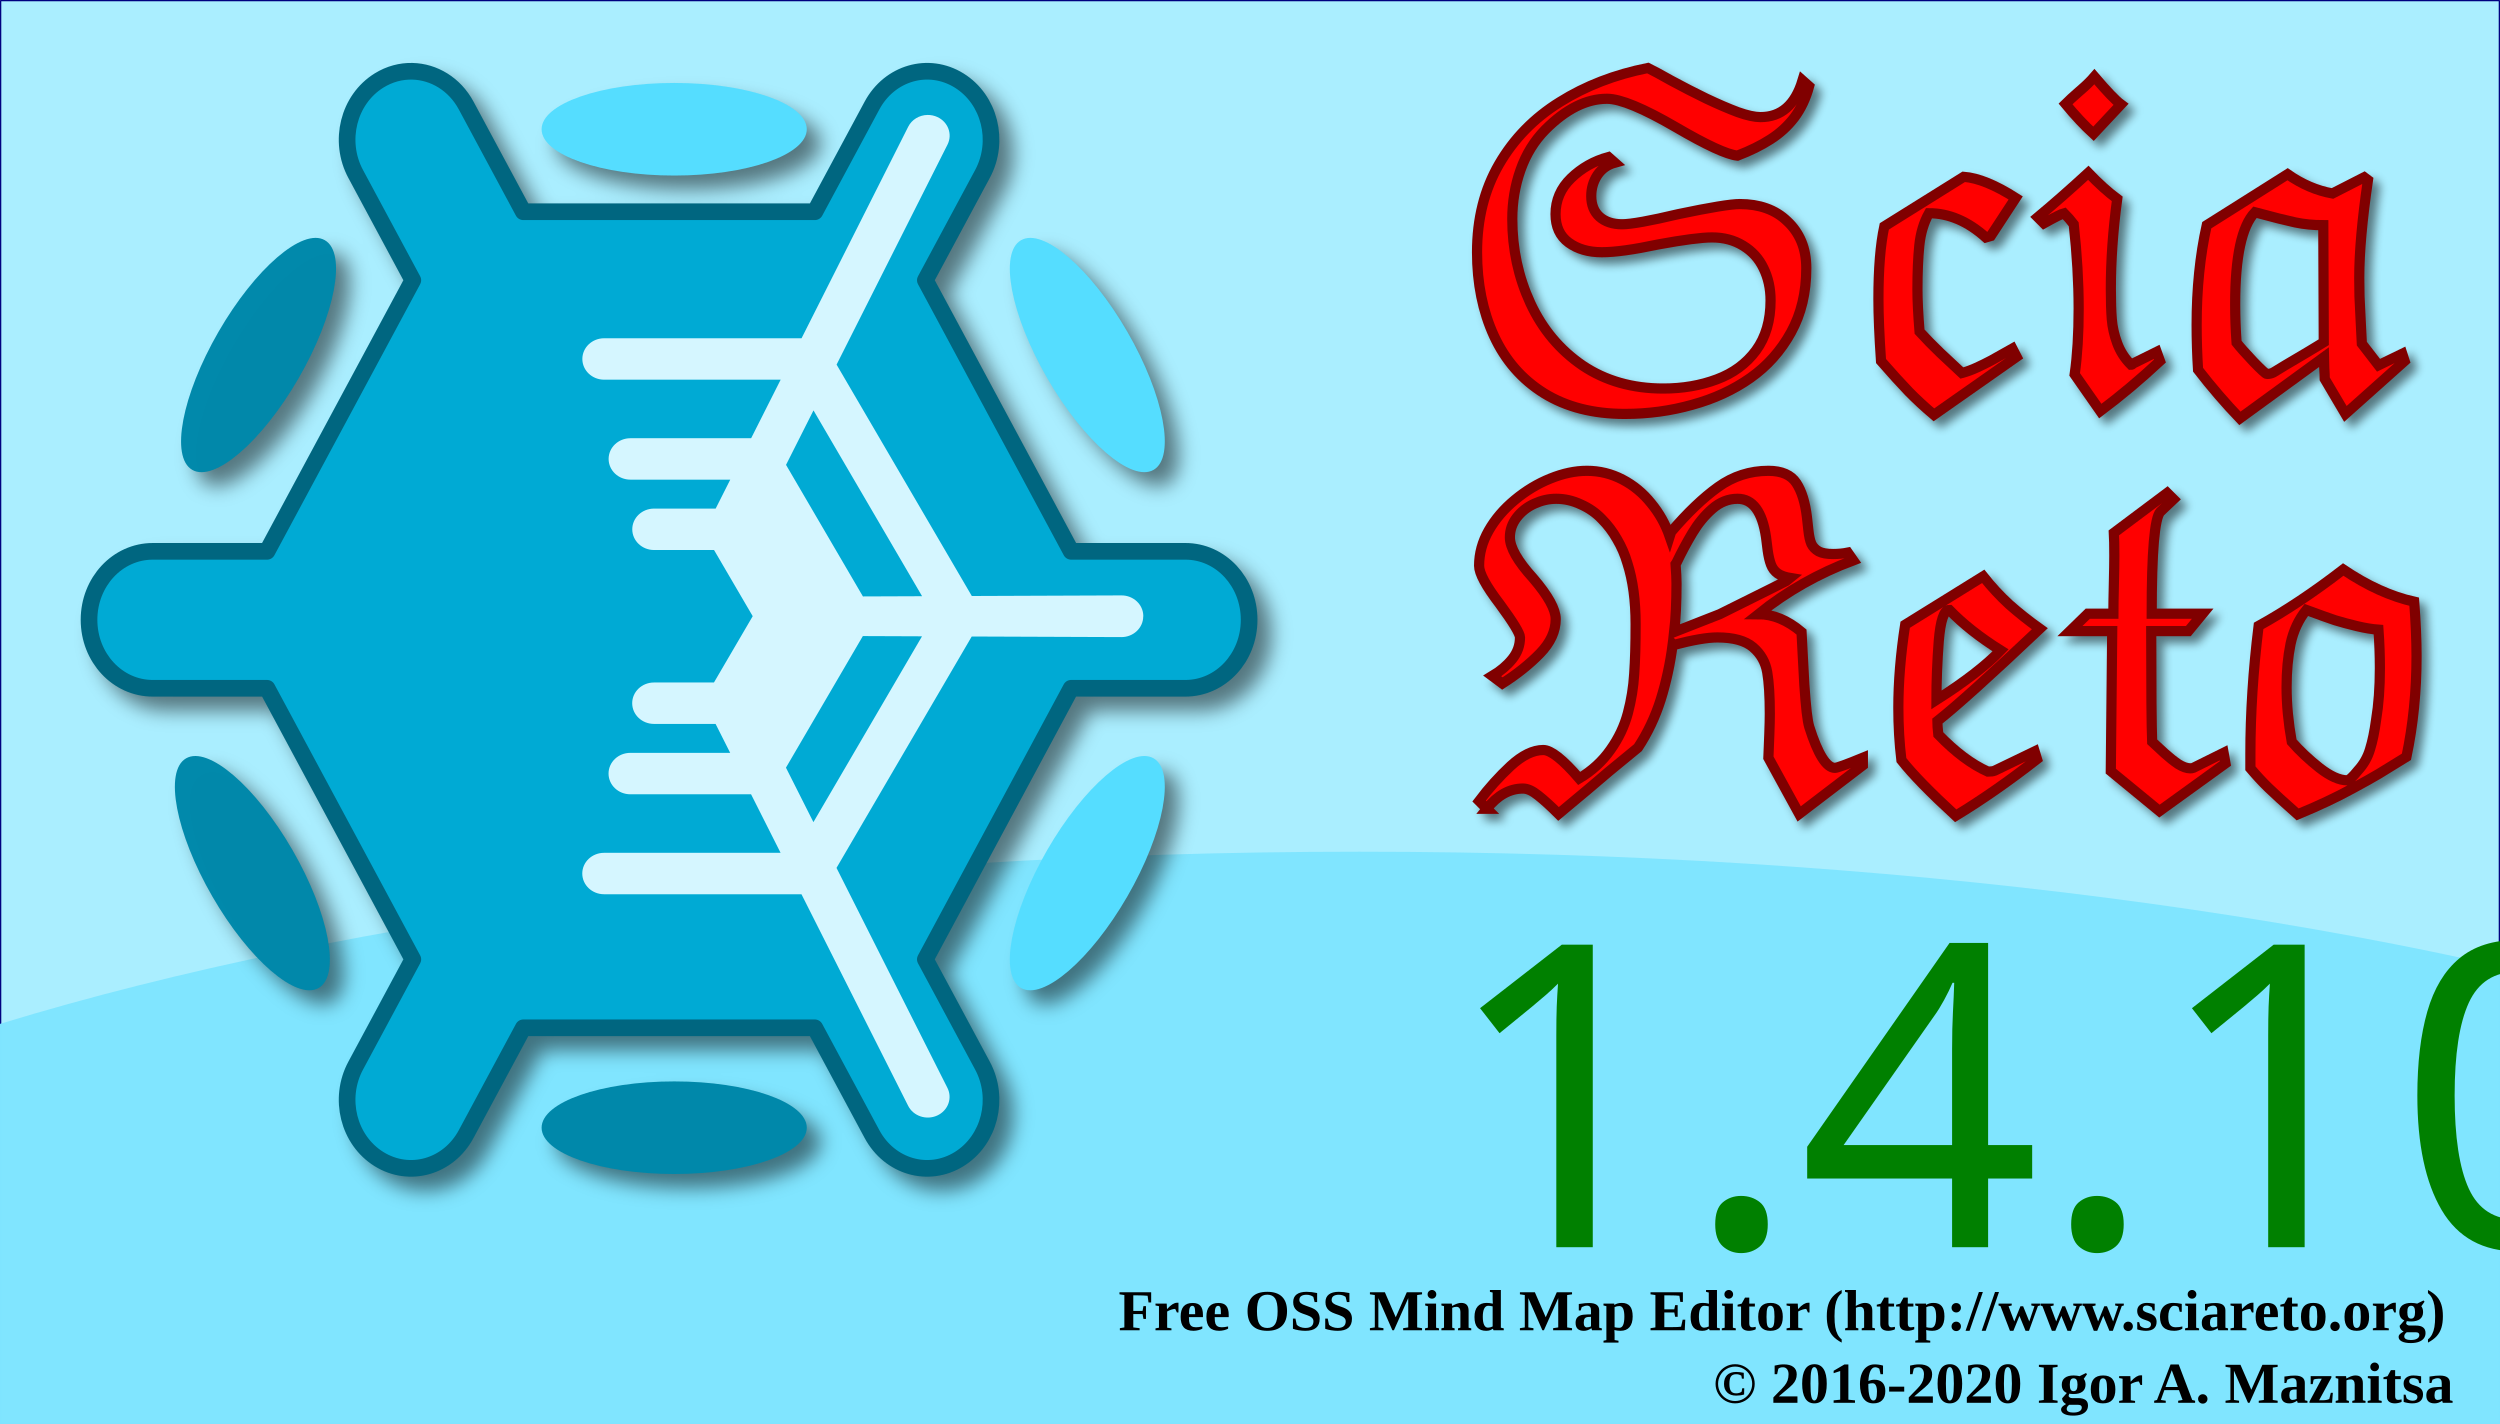
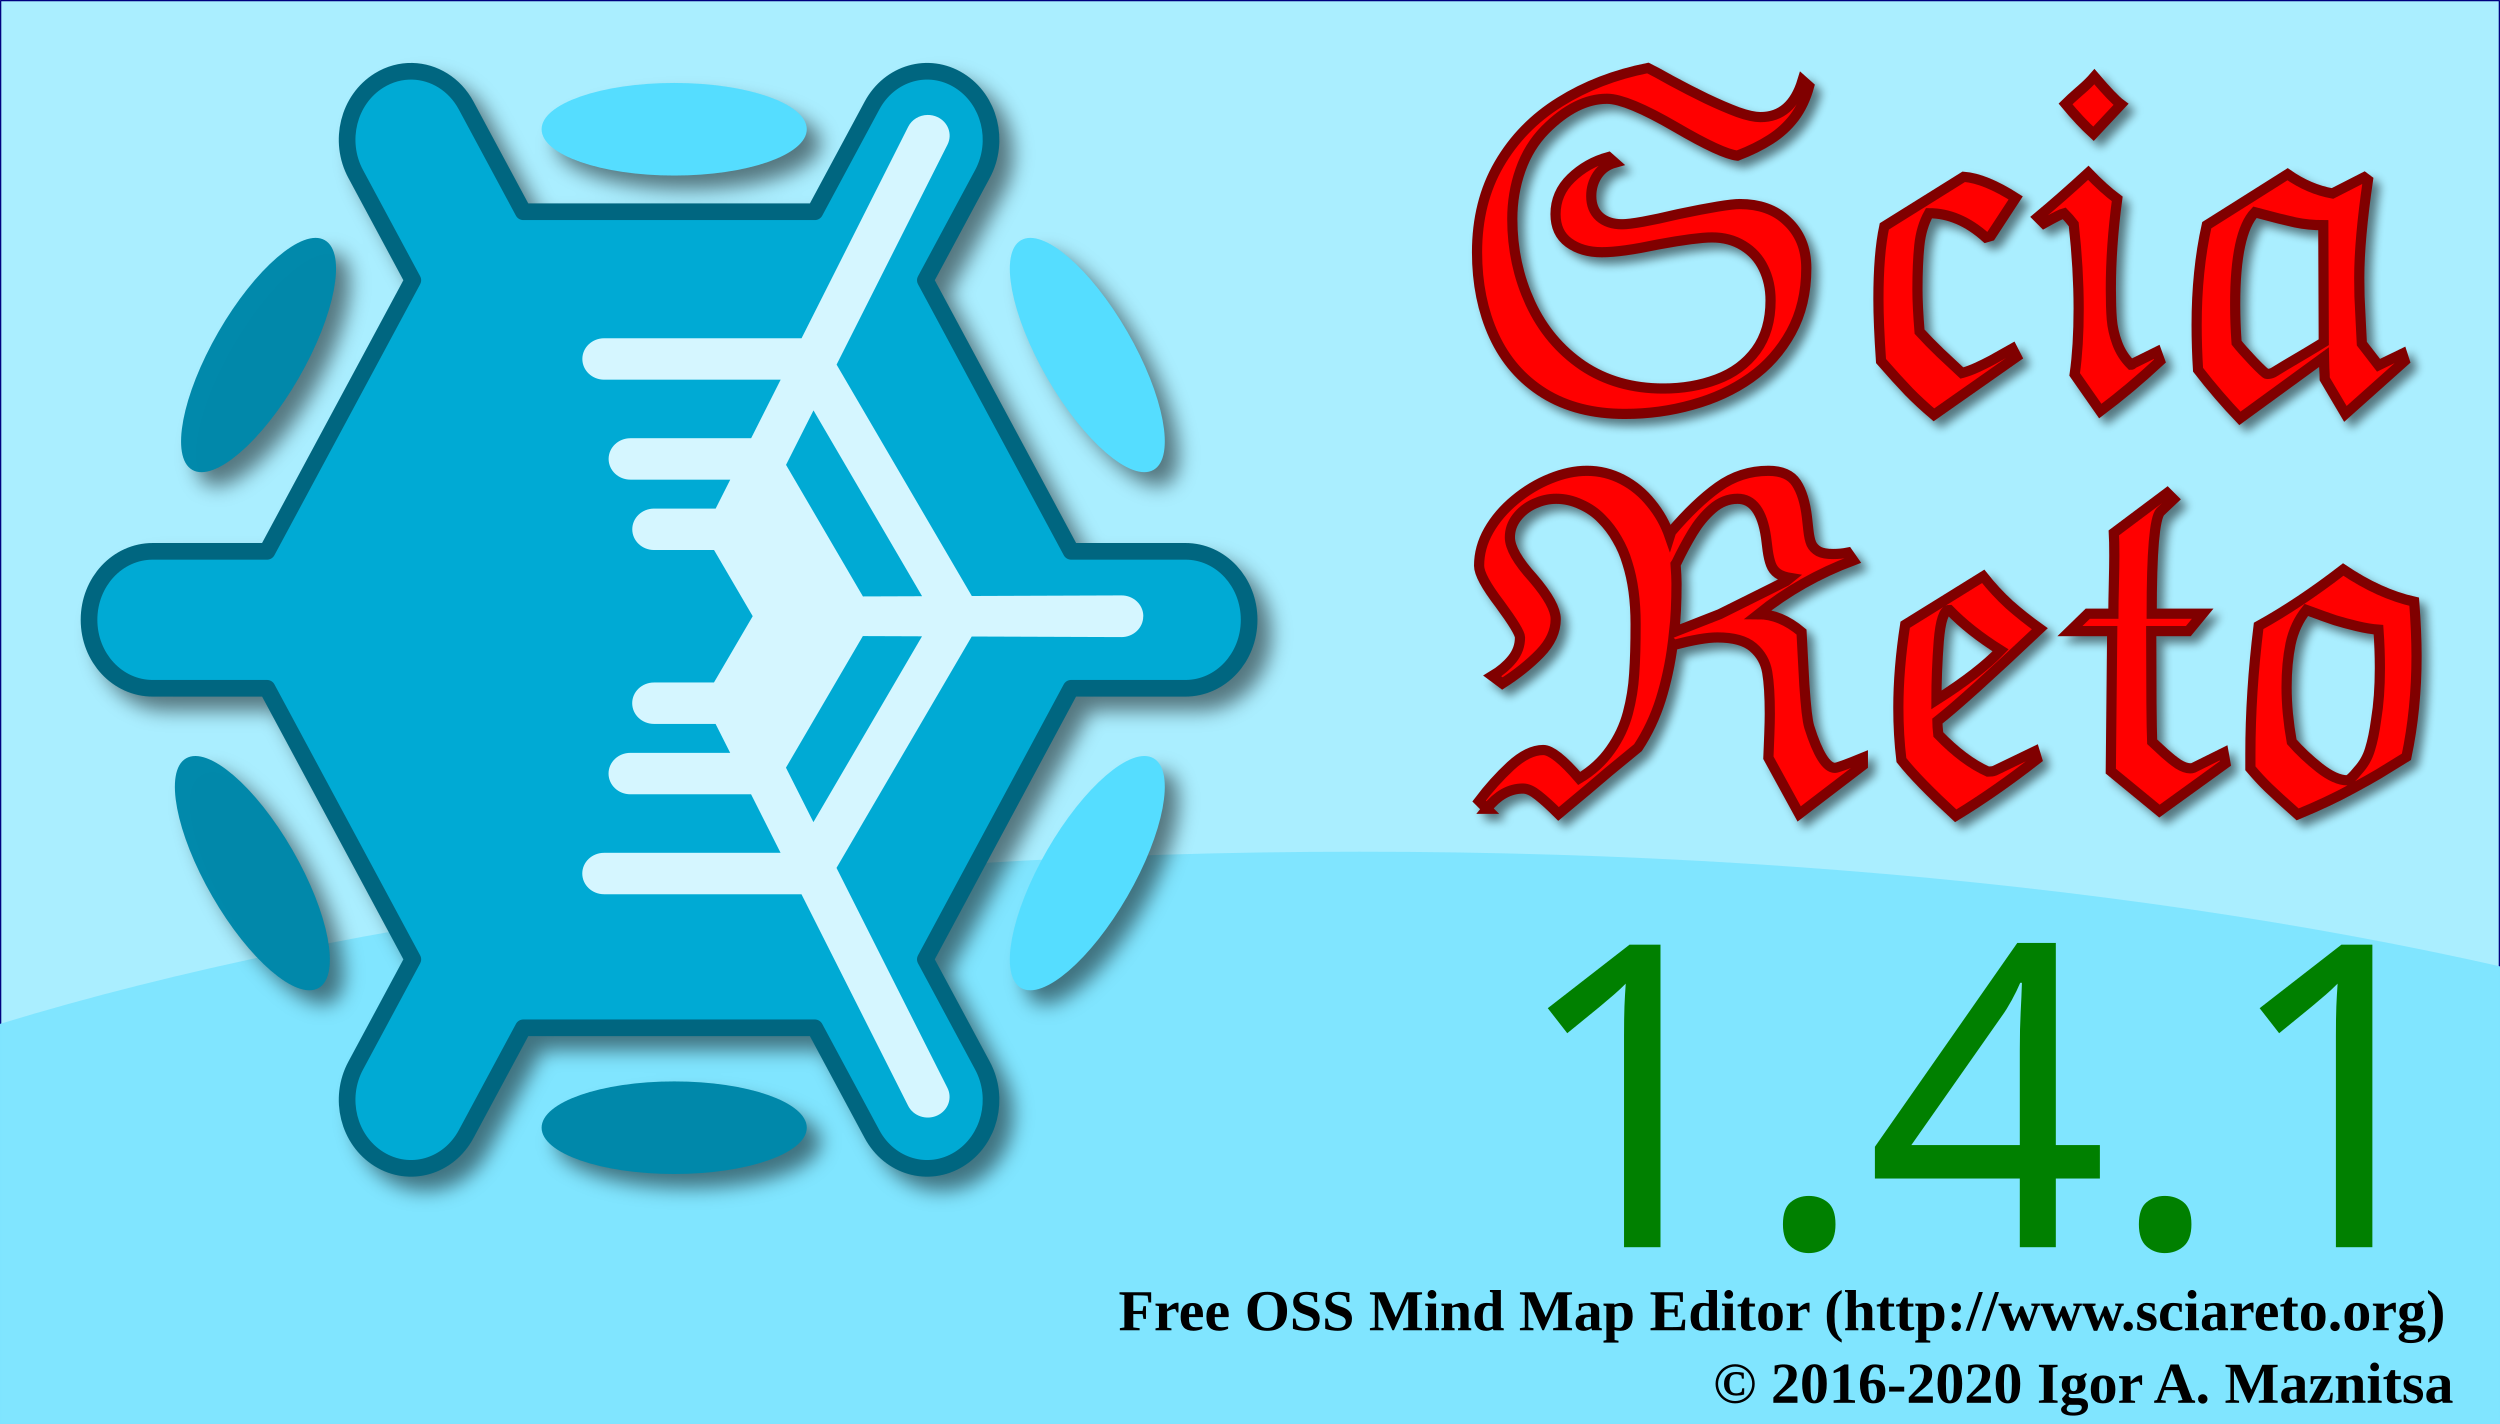
<svg xmlns="http://www.w3.org/2000/svg" width="546.987mm" height="311.533mm" viewBox="0 0 1938.143 1103.857" id="svg4155" version="1.1">
  <defs id="defs4157">
    <filter style="color-interpolation-filters:sRGB;" id="filter4274">
      <feFlood flood-opacity="0.498" flood-color="rgb(0,0,0)" result="flood" id="feFlood4276" />
      <feComposite in="flood" in2="SourceGraphic" operator="in" result="composite1" id="feComposite4278" />
      <feGaussianBlur in="composite1" stdDeviation="3" result="blur" id="feGaussianBlur4280" />
      <feOffset dx="6" dy="6" result="offset" id="feOffset4282" />
      <feComposite in="SourceGraphic" in2="offset" operator="over" result="fbSourceGraphic" id="feComposite4284" />
      <feColorMatrix result="fbSourceGraphicAlpha" in="fbSourceGraphic" values="0 0 0 -1 0 0 0 0 -1 0 0 0 0 -1 0 0 0 0 1 0" id="feColorMatrix4286" />
      <feFlood id="feFlood4288" flood-opacity="0.498" flood-color="rgb(0,0,0)" result="flood" in="fbSourceGraphic" />
      <feComposite id="feComposite4290" in2="fbSourceGraphic" in="flood" operator="in" result="composite1" />
      <feGaussianBlur id="feGaussianBlur4292" in="composite1" stdDeviation="19.4" result="blur" />
      <feOffset id="feOffset4294" dx="42.2" dy="42.2" result="offset" />
      <feComposite id="feComposite4296" in2="offset" in="fbSourceGraphic" operator="over" result="composite2" />
    </filter>
    <filter height="1.4" y="-0.2" width="1.4" x="-0.2" style="color-interpolation-filters:sRGB;" id="filter5015">
      <feGaussianBlur result="result1" in="SourceGraphic" stdDeviation="2" id="feGaussianBlur5017" />
      <feTurbulence result="result0" numOctaves="5" baseFrequency="0.05" type="fractalNoise" id="feTurbulence5019" />
      <feDisplacementMap result="result2" scale="10" yChannelSelector="G" xChannelSelector="R" in="result1" in2="result0" id="feDisplacementMap5021" />
      <feColorMatrix values="1 0 0 0 0 0 1 0 0 0 0 0 1 0 0 0 0 0 10 0 " result="result3" id="feColorMatrix5023" />
      <feBlend mode="multiply" in="result2" result="result5" in2="result3" id="feBlend5025" />
      <feGaussianBlur result="result4" in="result3" stdDeviation="5" id="feGaussianBlur5027" />
      <feComposite k1="0.5" k3="1.5" k2="0.15" in="result4" in2="result5" operator="arithmetic" result="result6" id="feComposite5029" />
      <feComposite operator="in" in="result6" in2="result4" id="feComposite5031" />
    </filter>
    <filter style="color-interpolation-filters:sRGB;" id="filter5576">
      <feTurbulence result="result1" baseFrequency="0.064" numOctaves="4" type="fractalNoise" id="feTurbulence5578" />
      <feGaussianBlur in="SourceAlpha" stdDeviation="4.9" result="result91" id="feGaussianBlur5580" />
      <feComposite operator="out" in="SourceAlpha" in2="result91" id="feComposite5582" />
      <feComposite in2="result1" id="feComposite5584" />
      <feColorMatrix result="result1" values="1 0 0 0 0 0 1 0 0 0 0 0 1 0 0 0 0 0 20 -9" id="feColorMatrix5586" />
      <feComposite result="result1" operator="in" in="SourceGraphic" in2="result1" id="feComposite5588" />
      <feTurbulence baseFrequency="0.032" numOctaves="1" result="result92" id="feTurbulence5590" />
      <feDisplacementMap scale="4.1" yChannelSelector="G" xChannelSelector="R" in="result1" in2="result92" id="feDisplacementMap5592" result="fbSourceGraphic" />
      <feColorMatrix result="fbSourceGraphicAlpha" in="fbSourceGraphic" values="0 0 0 -1 0 0 0 0 -1 0 0 0 0 -1 0 0 0 0 1 0" id="feColorMatrix4409" />
      <feMorphology id="feMorphology4411" radius="2" in="fbSourceGraphic" result="result0" />
      <feTurbulence id="feTurbulence4413" numOctaves="1" baseFrequency="0.078" result="result91" />
      <feDisplacementMap id="feDisplacementMap4415" in2="result91" in="result0" scale="6.3" xChannelSelector="R" yChannelSelector="G" result="fbSourceGraphic" />
      <feColorMatrix result="fbSourceGraphicAlpha" in="fbSourceGraphic" values="0 0 0 -1 0 0 0 0 -1 0 0 0 0 -1 0 0 0 0 1 0" id="feColorMatrix4417" />
      <feGaussianBlur id="feGaussianBlur4419" result="result0" in="fbSourceGraphic" stdDeviation="1" />
      <feTurbulence id="feTurbulence4421" type="turbulence" baseFrequency="0.057" seed="4" numOctaves="4" result="result1" />
      <feDisplacementMap id="feDisplacementMap4423" in2="result1" xChannelSelector="R" result="result91" />
      <feComposite id="feComposite4425" in2="result91" result="result2" operator="out" in="result0" />
      <feComposite id="feComposite4427" in2="result2" k1="0.1" k3="1.2" in="fbSourceGraphicAlpha" operator="arithmetic" result="result5" />
      <feBlend id="feBlend4429" in2="result5" result="fbSourceGraphic" mode="multiply" />
      <feGaussianBlur id="feGaussianBlur4431" stdDeviation="3" in="fbSourceGraphic" result="result0" />
      <feSpecularLighting id="feSpecularLighting4433" in="result0" result="result1" lighting-color="rgb(254,230,93)" surfaceScale="3" specularConstant="0.4" specularExponent="15">
        <fePointLight id="fePointLight4435" x="-5000" y="-10000" z="20000" />
      </feSpecularLighting>
      <feComposite id="feComposite4437" in2="fbSourceGraphic" in="result1" result="result2" operator="in" />
      <feComposite id="feComposite4439" in2="result2" k1="-1" in="fbSourceGraphic" result="result4" operator="arithmetic" k2="2.5" k3="3.5" />
      <feBlend id="feBlend4441" in2="result4" mode="multiply" />
    </filter>
    <filter height="1.4" y="-0.2" width="1.4" x="-0.2" style="color-interpolation-filters:sRGB;" id="filter3575">
      <feGaussianBlur result="result1" in="SourceGraphic" stdDeviation="2" id="feGaussianBlur3577" />
      <feTurbulence result="result0" numOctaves="5" baseFrequency="0.05" type="fractalNoise" id="feTurbulence3579" />
      <feDisplacementMap result="result2" scale="10" yChannelSelector="G" xChannelSelector="R" in="result1" in2="result0" id="feDisplacementMap3581" />
      <feColorMatrix values="1 0 0 0 0 0 1 0 0 0 0 0 1 0 0 0 0 0 10 0 " result="result3" id="feColorMatrix3583" />
      <feBlend mode="multiply" in="result2" result="result5" in2="result3" id="feBlend3585" />
      <feGaussianBlur result="result4" in="result3" stdDeviation="5" id="feGaussianBlur3587" />
      <feComposite k1="0.5" k3="1.5" k2="0.15" in="result4" in2="result5" operator="arithmetic" result="result6" id="feComposite3589" />
      <feComposite operator="in" in="result6" in2="result4" id="feComposite3591" />
    </filter>
    <filter style="color-interpolation-filters:sRGB;" id="filter1775">
      <feFlood flood-opacity="0.498" flood-color="rgb(0,0,0)" result="flood" id="feFlood1765" />
      <feComposite in="flood" in2="SourceGraphic" operator="in" result="composite1" id="feComposite1767" />
      <feGaussianBlur in="composite1" stdDeviation="4" result="blur" id="feGaussianBlur1769" />
      <feOffset dx="6" dy="6" result="offset" id="feOffset1771" />
      <feComposite in="SourceGraphic" in2="offset" operator="over" result="composite2" id="feComposite1773" />
    </filter>
    <filter style="color-interpolation-filters:sRGB;" id="filter1787">
      <feFlood flood-opacity="0.498" flood-color="rgb(0,0,0)" result="flood" id="feFlood1777" />
      <feComposite in="flood" in2="SourceGraphic" operator="in" result="composite1" id="feComposite1779" />
      <feGaussianBlur in="composite1" stdDeviation="4" result="blur" id="feGaussianBlur1781" />
      <feOffset dx="6" dy="6" result="offset" id="feOffset1783" />
      <feComposite in="SourceGraphic" in2="offset" operator="over" result="composite2" id="feComposite1785" />
    </filter>
  </defs>
  <g id="layer1" transform="translate(843.3572,102.4235)">
    <rect style="opacity:1;fill:#aaeeff;fill-opacity:1;stroke:#000080;stroke-width:1;stroke-linecap:round;stroke-linejoin:round;stroke-miterlimit:4;stroke-dasharray:none;stroke-opacity:1" id="rect4059" width="1937.143" height="1102.857" x="-842.857" y="-101.924" />
    <ellipse style="opacity:0.995;fill:#80e5ff;stroke-width:17.812;stroke-linecap:round;stroke-linejoin:round" id="path929" cx="210.389" cy="1012.557" rx="1488.812" ry="454.699" />
    <text xml:space="preserve" style="font-style:normal;font-weight:normal;line-height:0%;font-family:sans-serif;letter-spacing:0px;word-spacing:0px;fill:#000000;fill-opacity:1;stroke:none;stroke-width:1px;stroke-linecap:butt;stroke-linejoin:miter;stroke-opacity:1" x="1074.315" y="928.862" id="text4205">
      <tspan id="tspan4207" x="1074.315" y="928.862" style="font-style:normal;font-variant:normal;font-weight:bold;font-stretch:normal;font-size:45px;line-height:1.25;font-family:'Times New Roman';-inkscape-font-specification:'Times New Roman, Bold';text-align:end;text-anchor:end">Free OSS Mind Map Editor (http://www.sciareto.org)</tspan>
      <tspan x="1074.315" y="985.112" id="tspan4209" style="font-style:normal;font-variant:normal;font-weight:bold;font-stretch:normal;font-size:45px;line-height:1.25;font-family:'Times New Roman';-inkscape-font-specification:'Times New Roman, Bold';text-align:end;text-anchor:end">© 2016-2020 Igor A. Maznitsa</tspan>
    </text>
    <g id="g949" transform="matrix(0.8982508,0,0,0.8982508,102.1156,-21.01313)" style="fill:#ff0000;filter:url(#filter1775)">
      <g id="g4466" transform="translate(14)" style="fill:#ff0000">
        <path d="m 335.807,266.606 q -40.971,0 -69.773,-17.849 -28.599,-17.849 -43.202,-49.49 -14.604,-31.844 -14.604,-72.207 0,-43.202 19.066,-76.06 19.066,-32.858 52.329,-53.546 33.264,-20.891 76.06,-29.41 5.882,2.84 20.283,10.953 14.604,7.91 30.018,15.415 15.415,7.302 27.382,11.764 11.967,4.259 19.471,4.259 26.773,0 36.306,-31.641 l 5.679,5.071 q -4.259,15.618 -12.778,26.976 -8.519,11.156 -20.688,18.863 -11.967,7.707 -28.396,13.995 -13.589,-1.42 -53.141,-24.542 -42.188,-24.542 -59.428,-24.542 -26.57,0 -53.141,26.57 -14.401,14.604 -21.5,34.886 -7.099,20.08 -7.099,42.391 0,38.74 15.618,72.612 15.618,33.669 45.028,53.749 29.613,19.877 69.773,19.877 24.948,0 46.042,-7.91 21.297,-7.91 33.872,-24.948 12.575,-17.24 12.575,-43.202 0,-15.415 -6.085,-27.787 -5.882,-12.372 -17.646,-19.471 -11.561,-7.099 -26.773,-7.099 -13.589,0 -46.65,6.085 -31.438,6.693 -48.476,6.693 -17.24,0 -28.599,-8.316 -11.358,-8.316 -11.358,-24.542 0,-18.052 13.387,-31.033 13.589,-13.184 32.25,-18.254 l 5.476,4.868 q -9.533,2.637 -15.009,10.75 -5.274,8.113 -5.274,18.052 0,11.358 7.099,17.849 7.302,6.49 19.471,6.49 11.764,0 48.476,-8.722 41.58,-8.722 53.141,-8.722 12.778,0 22.919,3.651 10.344,3.651 18.052,11.156 7.91,7.302 12.17,17.443 4.259,10.141 4.259,23.122 0,31.438 -13.184,55.372 -13.184,23.934 -35.089,39.349 -21.905,15.415 -50.098,23.122 -27.99,7.91 -58.211,7.91 z" style="font-style:normal;font-variant:normal;font-weight:normal;font-stretch:normal;font-size:medium;line-height:125%;font-family:eufm10;-inkscape-font-specification:eufm10;letter-spacing:0px;word-spacing:0px;fill:#ff0000;fill-opacity:1;stroke:#800000;stroke-width:8.8;stroke-linecap:butt;stroke-linejoin:miter;stroke-miterlimit:4;stroke-dasharray:none;stroke-opacity:1" id="path4436" />
        <path d="m 556.889,220.969 q -2.231,-32.655 -2.231,-53.546 0,-39.146 5.071,-62.674 L 628.284,61.953 q 18.457,1.42 44.825,18.254 l -21.5,32.858 -4.259,1.217 q -23.325,-20.891 -49.084,-20.891 -6.693,11.967 -8.316,27.787 -1.623,15.821 -1.623,37.929 0,14.198 1.825,36.509 8.519,9.33 17.849,18.254 9.33,8.722 18.66,17.443 6.693,-1.825 12.778,-4.665 6.288,-2.84 12.778,-6.288 6.49,-3.651 18.052,-10.141 l 3.651,7.099 -71.395,50.098 q -11.967,-10.141 -21.703,-20.08 -9.736,-10.141 -23.934,-26.368 z" style="font-style:normal;font-variant:normal;font-weight:normal;font-stretch:normal;font-size:medium;line-height:125%;font-family:eufm10;-inkscape-font-specification:eufm10;letter-spacing:0px;word-spacing:0px;fill:#ff0000;fill-opacity:1;stroke:#800000;stroke-width:8.8;stroke-linecap:butt;stroke-linejoin:miter;stroke-miterlimit:4;stroke-dasharray:none;stroke-opacity:1" id="path4438" />
        <path d="m 724.019,232.531 q 3.448,-24.339 3.448,-56.792 0,-33.872 -4.259,-72.815 -3.651,-4.868 -8.316,-9.533 -3.245,0.811 -17.443,8.722 l -5.274,-5.274 q 20.891,-17.443 43.608,-38.334 13.184,13.792 24.948,22.514 -5.476,40.971 -5.476,77.683 0,16.023 0.811,26.165 0.811,10.141 4.665,20.688 3.854,10.547 11.967,18.66 0.811,0 1.623,-0.811 1.014,-1.014 2.028,-1.217 l 18.457,-9.127 2.84,7.91 Q 771.886,244.903 746.127,264.172 Z M 740.245,24.835 q -11.561,-10.547 -24.136,-25.759 4.057,-4.057 11.967,-10.953 8.113,-6.896 12.981,-12.575 16.023,18.863 22.919,23.934 z" style="font-style:normal;font-variant:normal;font-weight:normal;font-stretch:normal;font-size:medium;line-height:125%;font-family:eufm10;-inkscape-font-specification:eufm10;letter-spacing:0px;word-spacing:0px;fill:#ff0000;fill-opacity:1;stroke:#800000;stroke-width:8.8;stroke-linecap:butt;stroke-linejoin:miter;stroke-miterlimit:4;stroke-dasharray:none;stroke-opacity:1" id="path4440" />
        <path d="m 866.607,270.459 q -18.66,-19.471 -36.103,-41.985 -1.217,-19.471 -1.217,-38.74 0,-46.65 8.722,-85.999 l 69.773,-44.014 q 18.457,12.981 38.74,16.632 l 27.382,-13.995 3.245,2.434 q -7.505,51.315 -7.505,84.376 0,6.288 0.203,16.023 0.406,9.736 1.014,20.688 0.608,10.75 1.014,20.08 l 14.401,18.66 20.486,-9.939 2.028,6.288 -51.112,45.636 -17.849,-30.221 q 0,-3.245 -0.406,-9.533 -0.406,-6.288 -0.406,-9.127 z m -2.84,-65.31 q 4.259,5.476 14.401,16.226 10.344,10.75 11.764,10.75 3.042,0 5.476,-1.217 11.561,-7.099 20.283,-12.17 8.722,-5.071 23.325,-13.995 l -0.406,-101.008 q -12.778,0 -24.339,-2.434 -11.358,-2.434 -34.683,-8.722 -17.038,17.849 -17.038,79.306 0,16.429 1.217,33.264 z" style="font-style:normal;font-variant:normal;font-weight:normal;font-stretch:normal;font-size:medium;line-height:125%;font-family:eufm10;-inkscape-font-specification:eufm10;letter-spacing:0px;word-spacing:0px;fill:#ff0000;fill-opacity:1;stroke:#800000;stroke-width:8.8;stroke-linecap:butt;stroke-linejoin:miter;stroke-miterlimit:4;stroke-dasharray:none;stroke-opacity:1" id="path4442" />
      </g>
      <g id="g4460" transform="translate(32,-174)" style="fill:#ff0000">
        <path d="m 198.696,781.382 -6.693,-6.693 q 12.372,-16.429 27.179,-30.221 15.009,-13.792 28.193,-13.792 9.939,0 31.033,24.542 16.632,-9.939 26.976,-24.745 10.547,-14.806 15.009,-31.641 4.462,-16.835 5.476,-33.872 1.217,-17.24 1.217,-42.797 0,-30.627 -7.099,-52.735 -3.245,-11.156 -8.924,-20.688 -5.476,-9.736 -13.184,-17.443 -7.505,-7.91 -18.052,-12.575 -10.344,-4.868 -21.297,-4.868 -9.533,0 -18.863,4.259 -9.33,4.259 -15.212,11.967 -5.882,7.707 -5.882,17.038 0,13.184 20.08,35.292 19.471,22.717 19.471,35.292 0,15.618 -13.589,29.613 -13.387,13.792 -32.452,25.962 l -8.722,-6.49 q 10.547,-6.288 17.24,-14.604 6.693,-8.316 6.693,-18.66 0,-5.071 -17.443,-28.802 -17.849,-23.325 -17.849,-33.061 0,-15.821 8.316,-30.424 8.316,-14.604 22.514,-26.368 14.401,-11.967 30.627,-18.457 16.429,-6.693 31.641,-6.693 16.226,0 30.627,7.505 14.401,7.505 24.745,20.486 10.547,12.778 16.023,28.599 l 1.217,-3.854 q 21.094,-24.745 40.565,-38.74 19.471,-13.995 43.405,-13.995 17.24,0 24.136,10.547 6.896,10.547 9.127,29.41 0.406,3.042 1.217,10.953 0.811,7.91 2.637,12.17 2.028,4.057 6.288,6.49 4.259,2.231 12.372,2.231 6.693,0 12.778,-1.217 l 4.665,6.693 q -45.028,16.835 -81.942,46.447 19.066,0 37.32,15.415 0.406,7.707 1.014,19.269 0.608,11.561 1.42,26.368 1.014,14.604 2.028,23.528 1.014,8.722 2.231,12.778 11.156,35.292 22.108,35.292 2.84,0 24.136,-8.722 v 6.49 l -54.966,41.985 -26.57,-48.476 q 0.406,-9.533 0.811,-20.486 0.406,-10.953 0.406,-17.443 0,-22.919 -2.231,-35.9 -2.231,-12.981 -12.17,-21.5 -9.939,-8.519 -30.83,-8.519 -12.981,0 -37.726,6.49 l -0.811,-0.811 q -3.245,25.151 -10.344,47.867 -7.099,22.514 -19.674,41.58 -15.415,12.575 -24.948,20.486 -9.33,7.91 -19.066,16.226 -9.736,8.113 -24.542,20.486 -10.141,-10.141 -17.646,-16.023 -7.302,-5.882 -12.981,-5.882 -17.443,0 -31.235,17.443 z M 360.349,628.855 399.698,613.44 q 61.051,-30.221 61.862,-31.033 -7.707,-1.217 -11.764,-4.057 -4.057,-2.84 -5.882,-7.707 -1.825,-4.868 -2.84,-12.17 -0.811,-7.505 -1.42,-11.358 -4.868,-33.264 -24.542,-33.264 -11.967,0 -21.905,8.722 -9.736,8.519 -17.038,20.688 -7.302,12.17 -13.792,25.759 l -0.811,1.217 q 0.811,10.953 0.811,16.632 0,24.542 -2.028,41.985 z" style="font-style:normal;font-variant:normal;font-weight:normal;font-stretch:normal;font-size:medium;line-height:125%;font-family:eufm10;-inkscape-font-specification:eufm10;letter-spacing:0px;word-spacing:0px;fill:#ff0000;fill-opacity:1;stroke:#800000;stroke-width:8.8;stroke-linecap:butt;stroke-linejoin:miter;stroke-miterlimit:4;stroke-dasharray:none;stroke-opacity:1" id="path4444" />
        <path d="m 556.484,739.396 q -2.637,-21.703 -2.637,-45.231 0,-33.264 5.882,-71.598 l 67.339,-41.782 q 10.547,13.387 22.514,24.339 12.17,10.75 26.368,20.891 -63.891,60.443 -88.433,79.711 0,4.259 0.811,11.561 21.905,22.717 42.797,32.047 3.854,0 5.882,-0.811 l 34.481,-16.632 2.028,6.693 q -36.712,28.599 -70.178,48.881 -32.655,-30.018 -46.853,-48.07 z m 30.221,-51.924 q 36.712,-23.325 55.372,-42.797 -26.57,-16.632 -44.216,-34.886 -6.896,0 -9.127,26.773 -2.028,26.773 -2.028,50.91 z" style="font-style:normal;font-variant:normal;font-weight:normal;font-stretch:normal;font-size:medium;line-height:125%;font-family:eufm10;-inkscape-font-specification:eufm10;letter-spacing:0px;word-spacing:0px;fill:#ff0000;fill-opacity:1;stroke:#800000;stroke-width:8.8;stroke-linecap:butt;stroke-linejoin:miter;stroke-miterlimit:4;stroke-dasharray:none;stroke-opacity:1" id="path4446" />
        <path d="m 737.203,748.929 1.217,-120.885 h -36.509 l 15.415,-15.009 h 22.108 q 0,-8.519 0.406,-25.151 0.406,-16.632 0.406,-24.948 0,-12.981 -0.406,-19.674 l 46.042,-34.481 5.476,5.476 -11.358,10.75 q -7.505,7.91 -7.505,88.027 h 44.014 l -12.372,15.009 h -32.047 q 0,76.06 0.811,95.532 4.665,4.462 10.75,9.939 6.085,5.476 11.764,9.33 5.882,3.651 10.344,3.651 1.623,0 2.637,-0.406 l 26.165,-12.981 1.623,9.127 -56.995,41.174 z" style="font-style:normal;font-variant:normal;font-weight:normal;font-stretch:normal;font-size:medium;line-height:125%;font-family:eufm10;-inkscape-font-specification:eufm10;letter-spacing:0px;word-spacing:0px;fill:#ff0000;fill-opacity:1;stroke:#800000;stroke-width:8.8;stroke-linecap:butt;stroke-linejoin:miter;stroke-miterlimit:4;stroke-dasharray:none;stroke-opacity:1" id="path4448" />
        <path d="m 857.682,746.495 v -12.575 q 0,-52.329 7.099,-110.338 34.886,-19.269 73.018,-48.679 31.235,21.094 61.254,27.787 2.028,26.368 2.028,47.056 0,45.433 -8.722,86.81 -15.009,9.33 -23.731,14.604 -8.519,5.071 -21.703,12.17 -12.981,7.099 -23.122,11.764 -10.141,4.868 -25.353,11.156 -17.849,-15.821 -25.353,-23.122 -7.505,-7.302 -15.415,-16.632 z m 35.698,-22.919 q 10.344,11.764 23.934,22.514 13.792,10.75 23.934,10.75 2.434,0 9.127,-8.316 7.505,-8.113 10.547,-18.457 3.245,-10.344 5.274,-25.556 3.245,-19.471 3.245,-44.419 0,-16.429 -1.217,-33.264 -8.316,-0.608 -18.457,-3.042 -10.141,-2.434 -18.863,-5.071 -8.519,-2.84 -24.948,-8.924 -9.939,12.372 -13.589,29.207 -3.448,16.835 -3.448,37.32 0,22.311 4.462,47.259 z" style="font-style:normal;font-variant:normal;font-weight:normal;font-stretch:normal;font-size:medium;line-height:125%;font-family:eufm10;-inkscape-font-specification:eufm10;letter-spacing:0px;word-spacing:0px;fill:#ff0000;fill-opacity:1;stroke:#800000;stroke-width:8.8;stroke-linecap:butt;stroke-linejoin:miter;stroke-miterlimit:4;stroke-dasharray:none;stroke-opacity:1" id="path4450" />
      </g>
    </g>
-     <text xml:space="preserve" style="font-style:normal;font-weight:normal;font-size:328.503px;line-height:1.25;font-family:sans-serif;fill:#008000;fill-opacity:1;stroke:none;stroke-width:8.213;" x="274.823" y="864.465" id="text937">
-       <tspan id="tspan935" x="274.823" y="864.465" style="font-style:normal;font-variant:normal;font-weight:normal;font-stretch:normal;font-family:'Stitch Warrior';-inkscape-font-specification:'Stitch Warrior';fill:#008000;stroke-width:8.213;">1.4.10</tspan>
+     <text xml:space="preserve" style="font-style:normal;font-weight:normal;font-size:328.503px;line-height:1.25;font-family:sans-serif;fill:#008000;fill-opacity:1;stroke:none;stroke-width:8.213" x="327.323" y="864.465" id="text937">
+       <tspan id="tspan935" x="327.323" y="864.465" style="font-style:normal;font-variant:normal;font-weight:normal;font-stretch:normal;font-family:'Stitch Warrior';-inkscape-font-specification:'Stitch Warrior';fill:#008000;stroke-width:8.213">1.4.11</tspan>
    </text>
    <g id="g1717" transform="matrix(1.830258,0,0,1.830258,-795.9395,-93.2315)" style="filter:url(#filter1787)">
      <path id="path926" style="opacity:1;fill:#00aad4;fill-opacity:1;stroke:#006680;stroke-width:7.526;stroke-linecap:round;stroke-linejoin:round;stroke-miterlimit:4;stroke-dasharray:none;stroke-opacity:1" d="m 158.662,26.846 c -5.093,-0.118 -10.285,1.218 -15.037,4.164 -13.825,8.569 -18.528,27.416 -10.547,42.258 L 158.883,121.252 93.016,243.738 H 41.404 c -15.963,0 -28.814,13.797 -28.814,30.936 0,17.138 12.851,30.936 28.814,30.936 h 51.629 l 65.857,122.471 -25.812,48 c -7.982,14.842 -3.278,33.691 10.547,42.26 13.824,8.569 31.378,3.518 39.359,-11.324 l 25.818,-48.01 h 131.711 l 25.818,48.01 c 7.982,14.842 25.535,19.893 39.359,11.324 13.825,-8.569 18.53,-27.418 10.549,-42.26 L 390.426,428.076 456.283,305.609 h 51.631 c 15.963,0 28.812,-13.797 28.812,-30.936 0,-17.138 -12.849,-30.936 -28.812,-30.936 H 456.301 L 390.434,121.256 416.24,73.268 c 7.982,-14.842 3.276,-33.689 -10.549,-42.258 -13.825,-8.569 -31.378,-3.52 -39.359,11.322 L 340.531,90.311 H 208.785 L 182.984,42.332 c -5.238,-9.74 -14.598,-15.262 -24.322,-15.486 z" transform="scale(0.9375287)" />
      <path id="rect990" style="opacity:1;fill:#d5f6ff;fill-opacity:1;stroke:none;stroke-width:7.526;stroke-linecap:round;stroke-linejoin:round;stroke-miterlimit:4;stroke-dasharray:none;stroke-opacity:1" d="m 391.467,46.576 a 9.844,9.358 0 0 0 -8.766,5.311 L 334.506,147.471 h -89.189 a 9.844,9.358 0 0 0 -9.844,9.357 9.844,9.358 0 0 0 9.844,9.359 h 79.752 l -13.336,26.447 h -54.549 a 9.844,9.358 0 0 0 -9.844,9.357 9.844,9.358 0 0 0 9.844,9.359 h 45.113 l -6.594,13.076 h -27.832 a 9.844,9.358 0 0 0 -9.844,9.357 9.844,9.358 0 0 0 9.844,9.359 h 27.098 l 17.479,29.904 h -0.01 l -17.504,29.949 h -27.098 a 9.844,9.358 0 0 0 -9.844,9.359 9.844,9.358 0 0 0 9.844,9.357 h 27.832 l 6.594,13.076 h -45.113 a 9.844,9.358 0 0 0 -9.844,9.359 9.844,9.358 0 0 0 9.844,9.357 h 54.549 l 13.336,26.447 h -79.752 a 9.844,9.358 0 0 0 -9.844,9.359 9.844,9.358 0 0 0 9.844,9.357 h 89.189 l 48.195,95.584 a 9.844,9.358 0 0 0 13.131,4.393 9.844,9.358 0 0 0 4.621,-12.484 l -50.117,-99.395 61.098,-104.547 67.594,0.27 a 9.844,9.358 0 0 0 9.885,-9.318 9.844,9.358 0 0 0 0,-0.08 h 0.035 a 9.844,9.358 0 0 0 0,-0.125 9.844,9.358 0 0 0 -9.885,-9.318 L 411.433,263.92 350.336,159.373 400.453,59.978 a 9.844,9.358 0 0 0 -4.621,-12.484 9.844,9.358 0 0 0 -4.365,-0.918 z m -51.562,133.484 49.061,83.949 -26.729,0.107 -34.74,-59.445 z m 22.297,101.965 26.729,0.107 -49.061,83.949 -12.408,-24.611 z" transform="scale(0.9375287)" />
      <g id="g1025" style="fill:#55ddff">
        <ellipse style="fill:#55ddff;stroke:none;stroke-width:5.744;stroke-linecap:round;stroke-linejoin:round;stroke-miterlimit:4;stroke-dasharray:none" id="path938" cx="259.667" cy="49.729" rx="56.16" ry="19.613" />
        <ellipse style="fill:#55ddff;stroke:none;stroke-width:5.744;stroke-linecap:round;stroke-linejoin:round;stroke-miterlimit:4;stroke-dasharray:none" id="path938-6-7" cx="-98.625" cy="558.837" rx="56.16" ry="19.613" transform="rotate(-60)" />
        <ellipse style="fill:#55ddff;stroke:none;stroke-width:5.744;stroke-linecap:round;stroke-linejoin:round;stroke-miterlimit:4;stroke-dasharray:none" id="path938-6-7-5" cx="-343.217" cy="-303.74" rx="56.16" ry="19.613" transform="matrix(-0.5,-0.8660254,-0.8660254,0.5,0,0)" />
      </g>
      <g id="g1020" style="fill:#0088aa">
        <ellipse style="fill:#0088aa;stroke:none;stroke-width:5.744;stroke-linecap:round;stroke-linejoin:round;stroke-miterlimit:4;stroke-dasharray:none" id="path938-6" cx="259.667" cy="472.651" rx="56.16" ry="19.613" />
        <ellipse style="opacity:0.992;fill:#0088aa;stroke:none;stroke-width:5.744;stroke-linecap:round;stroke-linejoin:round;stroke-miterlimit:4;stroke-dasharray:none" id="path938-6-7-3" cx="-356.447" cy="112.277" rx="56.16" ry="19.613" transform="matrix(-0.5,-0.8660254,-0.8660254,0.5,0,0)" />
        <ellipse style="opacity:0.992;fill:#0088aa;stroke:none;stroke-width:5.744;stroke-linecap:round;stroke-linejoin:round;stroke-miterlimit:4;stroke-dasharray:none" id="path938-6-7-5-5" cx="-84.083" cy="145.092" rx="56.16" ry="19.613" transform="rotate(-60)" />
      </g>
    </g>
  </g>
</svg>
